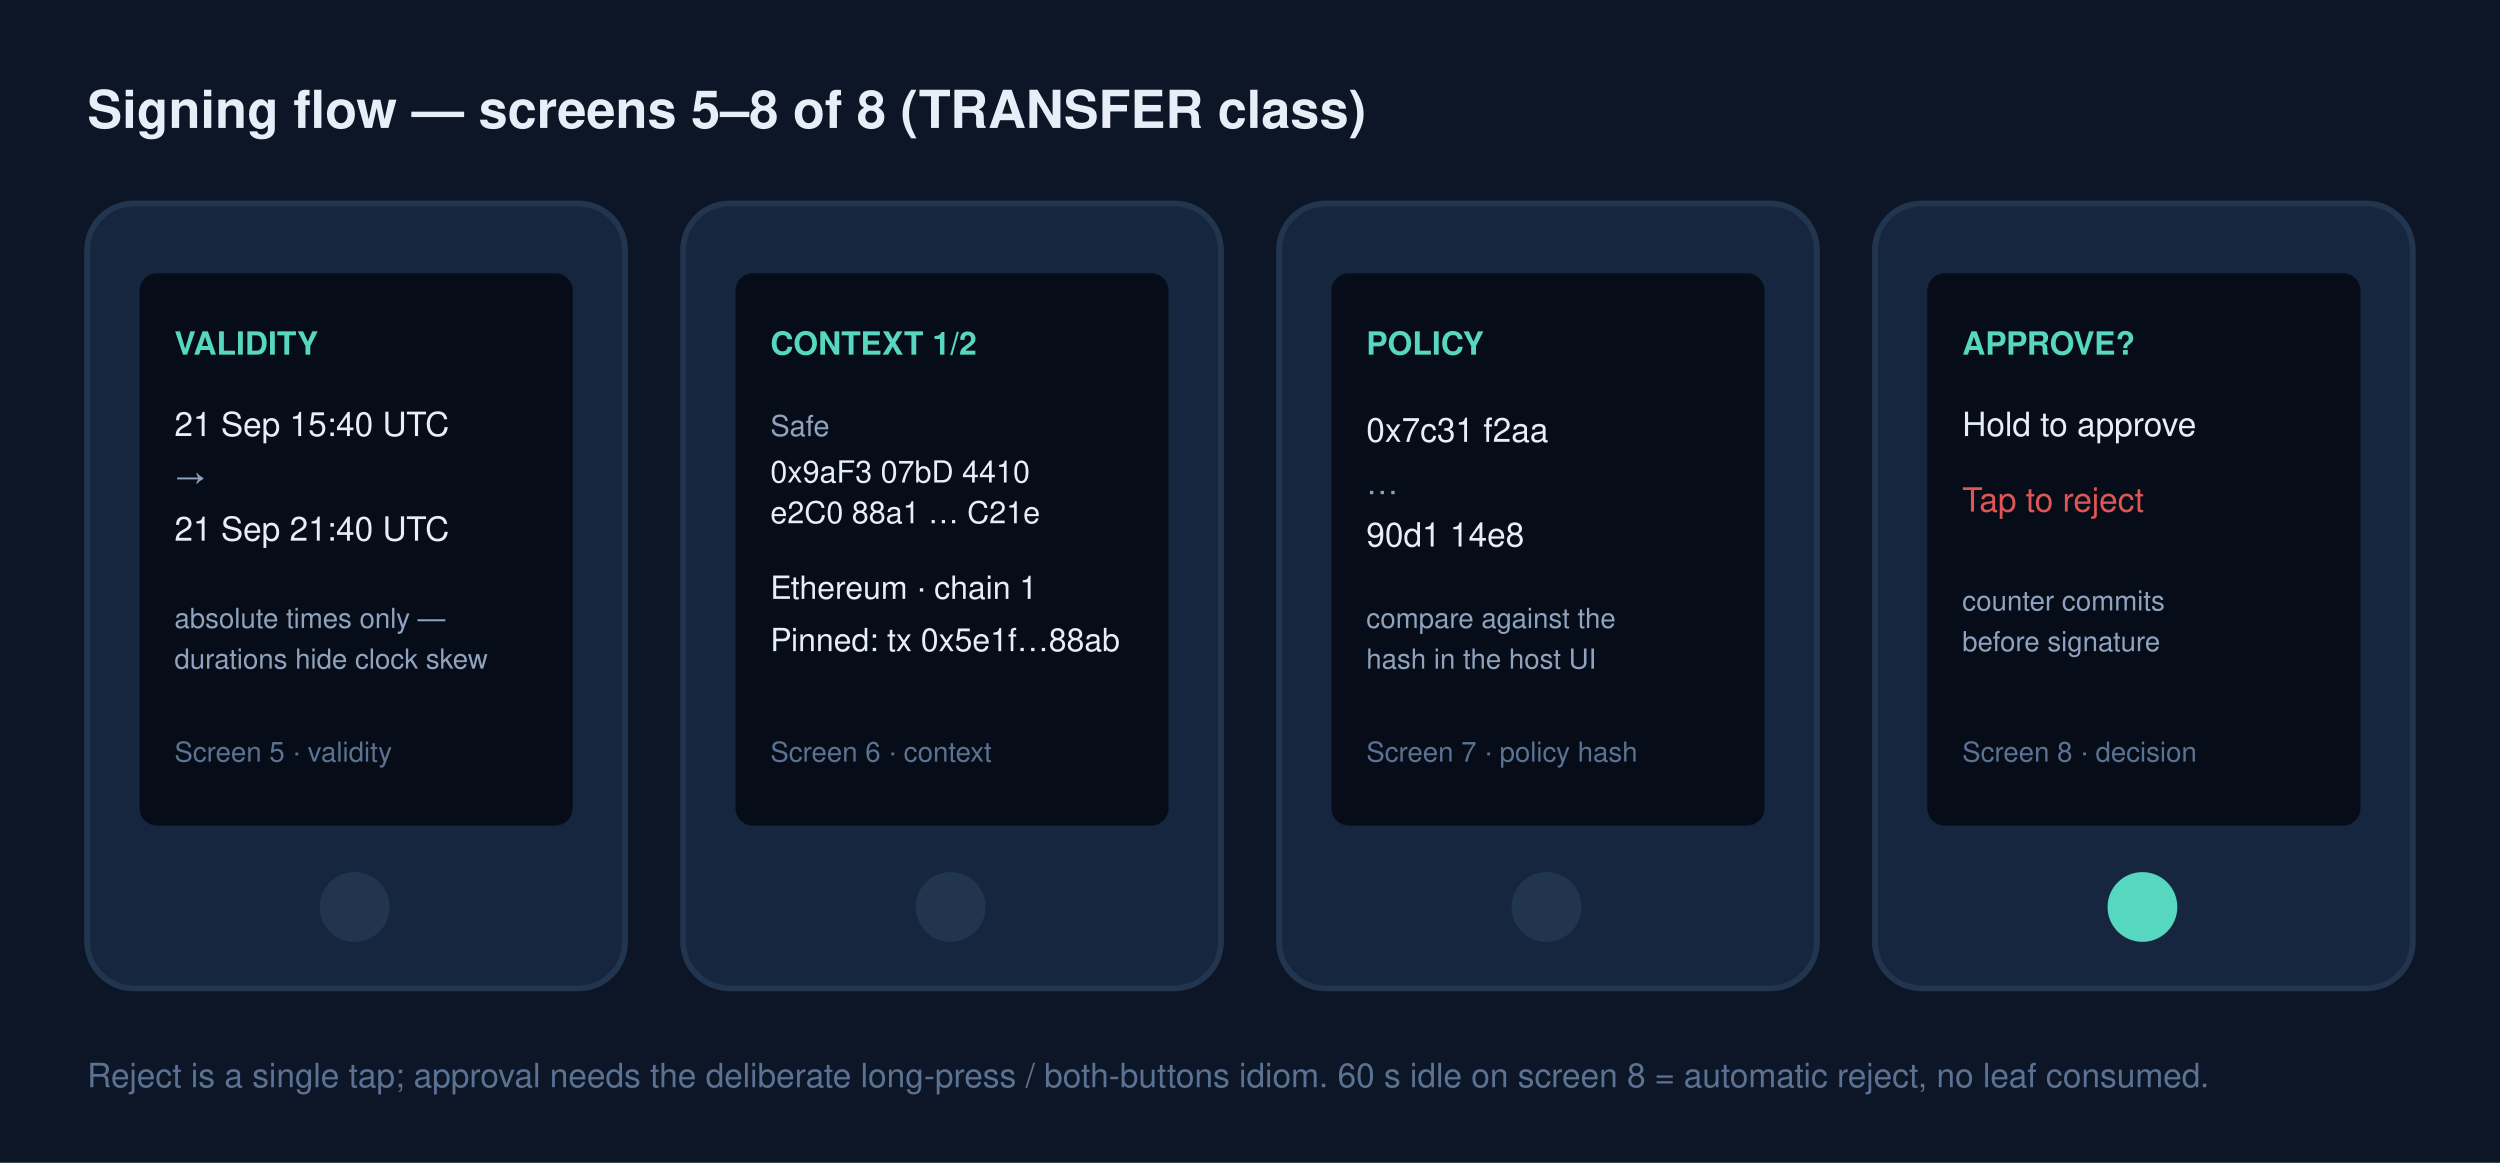
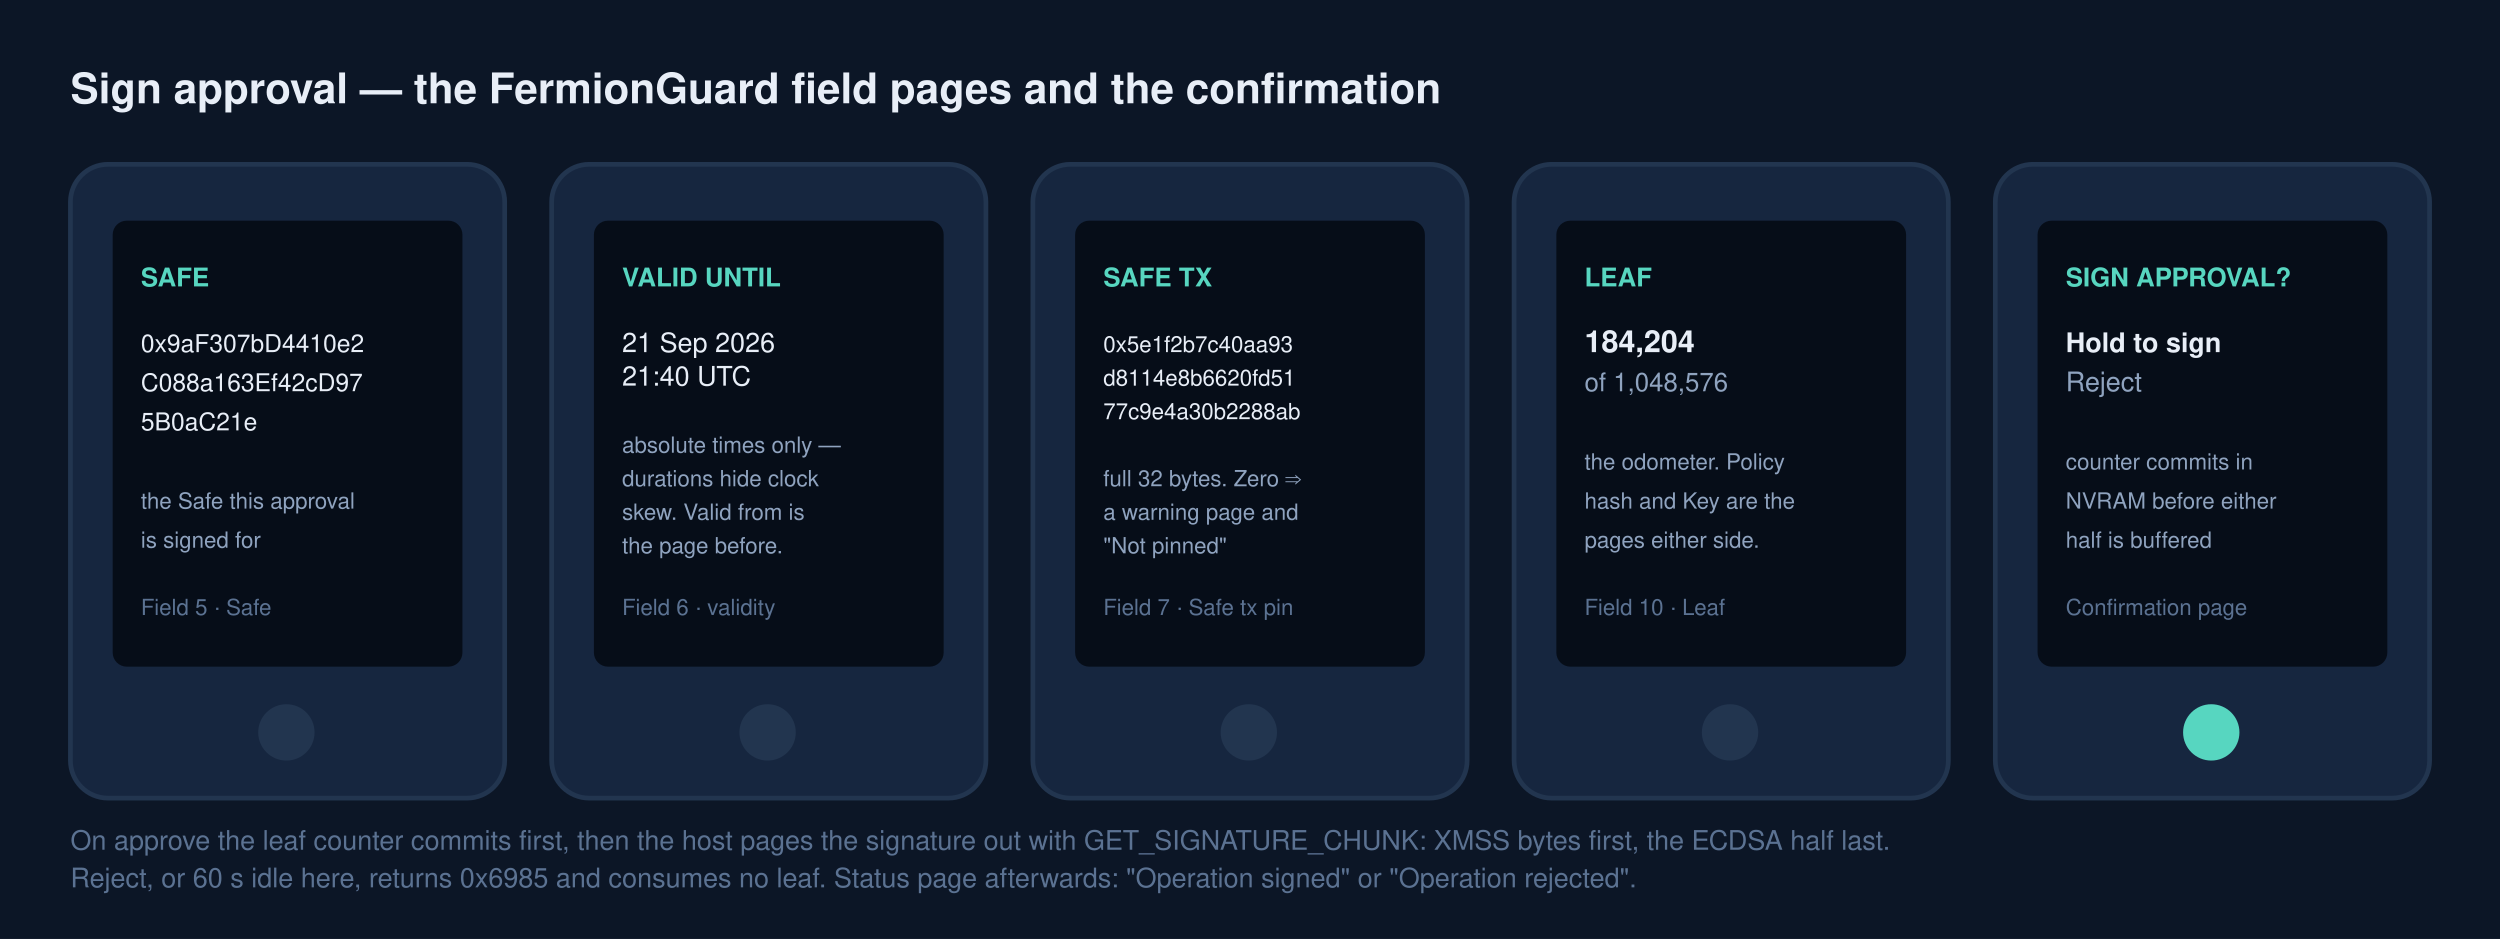
- <svg xmlns="http://www.w3.org/2000/svg" width="860" height="400" viewBox="0 0 860 400" font-family="Segoe UI, Helvetica, Arial, sans-serif">
-   <rect width="860" height="400" fill="#0c1626" />
-   <text x="30" y="44" fill="#e8eef7" font-size="18" font-weight="700">Signing flow — screens 5–8 of 8 (TRANSFER class)</text>
+ <svg xmlns="http://www.w3.org/2000/svg" width="1065" height="400" viewBox="0 0 1065 400" font-family="Segoe UI, Helvetica, Arial, sans-serif">
+   <rect width="1065" height="400" fill="#0c1626" />
+   <text x="30" y="44" fill="#e8eef7" font-size="18" font-weight="700">Sign approval — the FermionGuard field pages and the confirmation</text>
  <g>
    <rect x="30" y="70" width="185" height="270" rx="16" fill="#16263f" stroke="#22354f" stroke-width="2" />
    <rect x="48" y="94" width="149" height="190" rx="6" fill="#060d18" />
-     <text x="60" y="122" fill="#57d6c0" font-size="11" font-weight="700">VALIDITY</text>
-     <text x="60" y="150" fill="#e8eef7" font-size="11.5">21 Sep 15:40 UTC</text>
-     <text x="60" y="168" fill="#8fa3bf" font-size="11">→</text>
-     <text x="60" y="186" fill="#e8eef7" font-size="11.5">21 Sep 21:40 UTC</text>
-     <text x="60" y="216" fill="#8fa3bf" font-size="9.5">absolute times only —</text>
-     <text x="60" y="230" fill="#8fa3bf" font-size="9.5">durations hide clock skew</text>
-     <text x="60" y="262" fill="#5b7292" font-size="9.5">Screen 5 · validity</text>
+     <text x="60" y="122" fill="#57d6c0" font-size="11" font-weight="700">SAFE</text>
+     <text x="60" y="150" fill="#e8eef7" font-size="10.5">0x9aF307bD4410e2</text>
+     <text x="60" y="166.667" fill="#e8eef7" font-size="10.5">C088a163Ef42cD97</text>
+     <text x="60" y="183.333" fill="#e8eef7" font-size="10.5">5B0aC21e</text>
+     <text x="60" y="216.667" fill="#8fa3bf" font-size="9.5">the Safe this approval</text>
+     <text x="60" y="233.333" fill="#8fa3bf" font-size="9.5">is signed for</text>
+     <text x="60" y="262" fill="#5b7292" font-size="9.5">Field 5 · Safe</text>
    <circle cx="122" cy="312" r="12" fill="#22354f" />
  </g>
  <g>
    <rect x="235" y="70" width="185" height="270" rx="16" fill="#16263f" stroke="#22354f" stroke-width="2" />
    <rect x="253" y="94" width="149" height="190" rx="6" fill="#060d18" />
-     <text x="265" y="122" fill="#57d6c0" font-size="11" font-weight="700">CONTEXT 1/2</text>
-     <text x="265" y="150" fill="#8fa3bf" font-size="10">Safe</text>
-     <text x="265" y="166" fill="#e8eef7" font-size="10.5">0x9aF3 07bD 4410</text>
-     <text x="265" y="180" fill="#e8eef7" font-size="10.5">e2C0 88a1 … C21e</text>
-     <text x="265" y="206" fill="#e8eef7" font-size="11">Ethereum · chain 1</text>
-     <text x="265" y="224" fill="#e8eef7" font-size="11">Pinned: tx 0x5e1f…88ab</text>
-     <text x="265" y="262" fill="#5b7292" font-size="9.5">Screen 6 · context</text>
+     <text x="265" y="122" fill="#57d6c0" font-size="11" font-weight="700">VALID UNTIL</text>
+     <text x="265" y="150" fill="#e8eef7" font-size="11.5">21 Sep 2026</text>
+     <text x="265" y="164.286" fill="#e8eef7" font-size="11.5">21:40 UTC</text>
+     <text x="265" y="192.857" fill="#8fa3bf" font-size="9.5">absolute times only —</text>
+     <text x="265" y="207.143" fill="#8fa3bf" font-size="9.5">durations hide clock</text>
+     <text x="265" y="221.429" fill="#8fa3bf" font-size="9.5">skew. Valid from is</text>
+     <text x="265" y="235.714" fill="#8fa3bf" font-size="9.5">the page before.</text>
+     <text x="265" y="262" fill="#5b7292" font-size="9.5">Field 6 · validity</text>
    <circle cx="327" cy="312" r="12" fill="#22354f" />
  </g>
  <g>
    <rect x="440" y="70" width="185" height="270" rx="16" fill="#16263f" stroke="#22354f" stroke-width="2" />
    <rect x="458" y="94" width="149" height="190" rx="6" fill="#060d18" />
-     <text x="470" y="122" fill="#57d6c0" font-size="11" font-weight="700">POLICY</text>
-     <text x="470" y="152" fill="#e8eef7" font-size="11.5">0x7c31 f2aa</text>
-     <text x="470" y="170" fill="#8fa3bf" font-size="11">…</text>
-     <text x="470" y="188" fill="#e8eef7" font-size="11.5">90d1 14e8</text>
-     <text x="470" y="216" fill="#8fa3bf" font-size="9.5">compare against the</text>
-     <text x="470" y="230" fill="#8fa3bf" font-size="9.5">hash in the host UI</text>
-     <text x="470" y="262" fill="#5b7292" font-size="9.5">Screen 7 · policy hash</text>
+     <text x="470" y="122" fill="#57d6c0" font-size="11" font-weight="700">SAFE TX</text>
+     <text x="470" y="150" fill="#e8eef7" font-size="9.5">0x5e1f2b7c40aa93</text>
+     <text x="470" y="164.286" fill="#e8eef7" font-size="9.5">d8114e8b6620fd51</text>
+     <text x="470" y="178.571" fill="#e8eef7" font-size="9.5">77c9e4a30b2288ab</text>
+     <text x="470" y="207.143" fill="#8fa3bf" font-size="9.5">full 32 bytes. Zero ⇒</text>
+     <text x="470" y="221.429" fill="#8fa3bf" font-size="9.5">a warning page and</text>
+     <text x="470" y="235.714" fill="#8fa3bf" font-size="9.5">"Not pinned"</text>
+     <text x="470" y="262" fill="#5b7292" font-size="9.5">Field 7 · Safe tx pin</text>
    <circle cx="532" cy="312" r="12" fill="#22354f" />
  </g>
  <g>
    <rect x="645" y="70" width="185" height="270" rx="16" fill="#16263f" stroke="#22354f" stroke-width="2" />
    <rect x="663" y="94" width="149" height="190" rx="6" fill="#060d18" />
-     <text x="675" y="122" fill="#57d6c0" font-size="11" font-weight="700">APPROVE?</text>
-     <text x="675" y="150" fill="#e8eef7" font-size="11.5">Hold to approve</text>
-     <text x="675" y="176" fill="#e05555" font-size="11.5">Tap to reject</text>
-     <text x="675" y="210" fill="#8fa3bf" font-size="9.5">counter commits</text>
-     <text x="675" y="224" fill="#8fa3bf" font-size="9.5">before signature</text>
-     <text x="675" y="262" fill="#5b7292" font-size="9.5">Screen 8 · decision</text>
-     <circle cx="737" cy="312" r="12" fill="#57d6c0" />
+     <text x="675" y="122" fill="#57d6c0" font-size="11" font-weight="700">LEAF</text>
+     <text x="675" y="150" fill="#e8eef7" font-size="13" font-weight="700">184,204</text>
+     <text x="675" y="166.667" fill="#8fa3bf" font-size="11">of 1,048,576</text>
+     <text x="675" y="200" fill="#8fa3bf" font-size="9.5">the odometer. Policy</text>
+     <text x="675" y="216.667" fill="#8fa3bf" font-size="9.5">hash and Key are the</text>
+     <text x="675" y="233.333" fill="#8fa3bf" font-size="9.5">pages either side.</text>
+     <text x="675" y="262" fill="#5b7292" font-size="9.5">Field 10 · Leaf</text>
+     <circle cx="737" cy="312" r="12" fill="#22354f" />
  </g>
-   <text x="30" y="374" fill="#5b7292" font-size="11.5">Reject is a single tap; approval needs the deliberate long-press / both-buttons idiom. 60 s idle on screen 8 = automatic reject, no leaf consumed.</text>
+   <g>
+     <rect x="850" y="70" width="185" height="270" rx="16" fill="#16263f" stroke="#22354f" stroke-width="2" />
+     <rect x="868" y="94" width="149" height="190" rx="6" fill="#060d18" />
+     <text x="880" y="122" fill="#57d6c0" font-size="11" font-weight="700">SIGN APPROVAL?</text>
+     <text x="880" y="150" fill="#e8eef7" font-size="11.5" font-weight="700">Hold to sign</text>
+     <text x="880" y="166.667" fill="#8fa3bf" font-size="11.5">Reject</text>
+     <text x="880" y="200" fill="#8fa3bf" font-size="9.5">counter commits in</text>
+     <text x="880" y="216.667" fill="#8fa3bf" font-size="9.5">NVRAM before either</text>
+     <text x="880" y="233.333" fill="#8fa3bf" font-size="9.5">half is buffered</text>
+     <text x="880" y="262" fill="#5b7292" font-size="9.5">Confirmation page</text>
+     <circle cx="942" cy="312" r="12" fill="#57d6c0" />
+   </g>
+   <text x="30" y="362" fill="#5b7292" font-size="11.5">On approve the leaf counter commits first, then the host pages the signature out with GET_SIGNATURE_CHUNK: XMSS bytes first, the ECDSA half last.</text>
+   <text x="30" y="378" fill="#5b7292" font-size="11.5">Reject, or 60 s idle here, returns 0x6985 and consumes no leaf. Status page afterwards: "Operation signed" or "Operation rejected".</text>
</svg>
